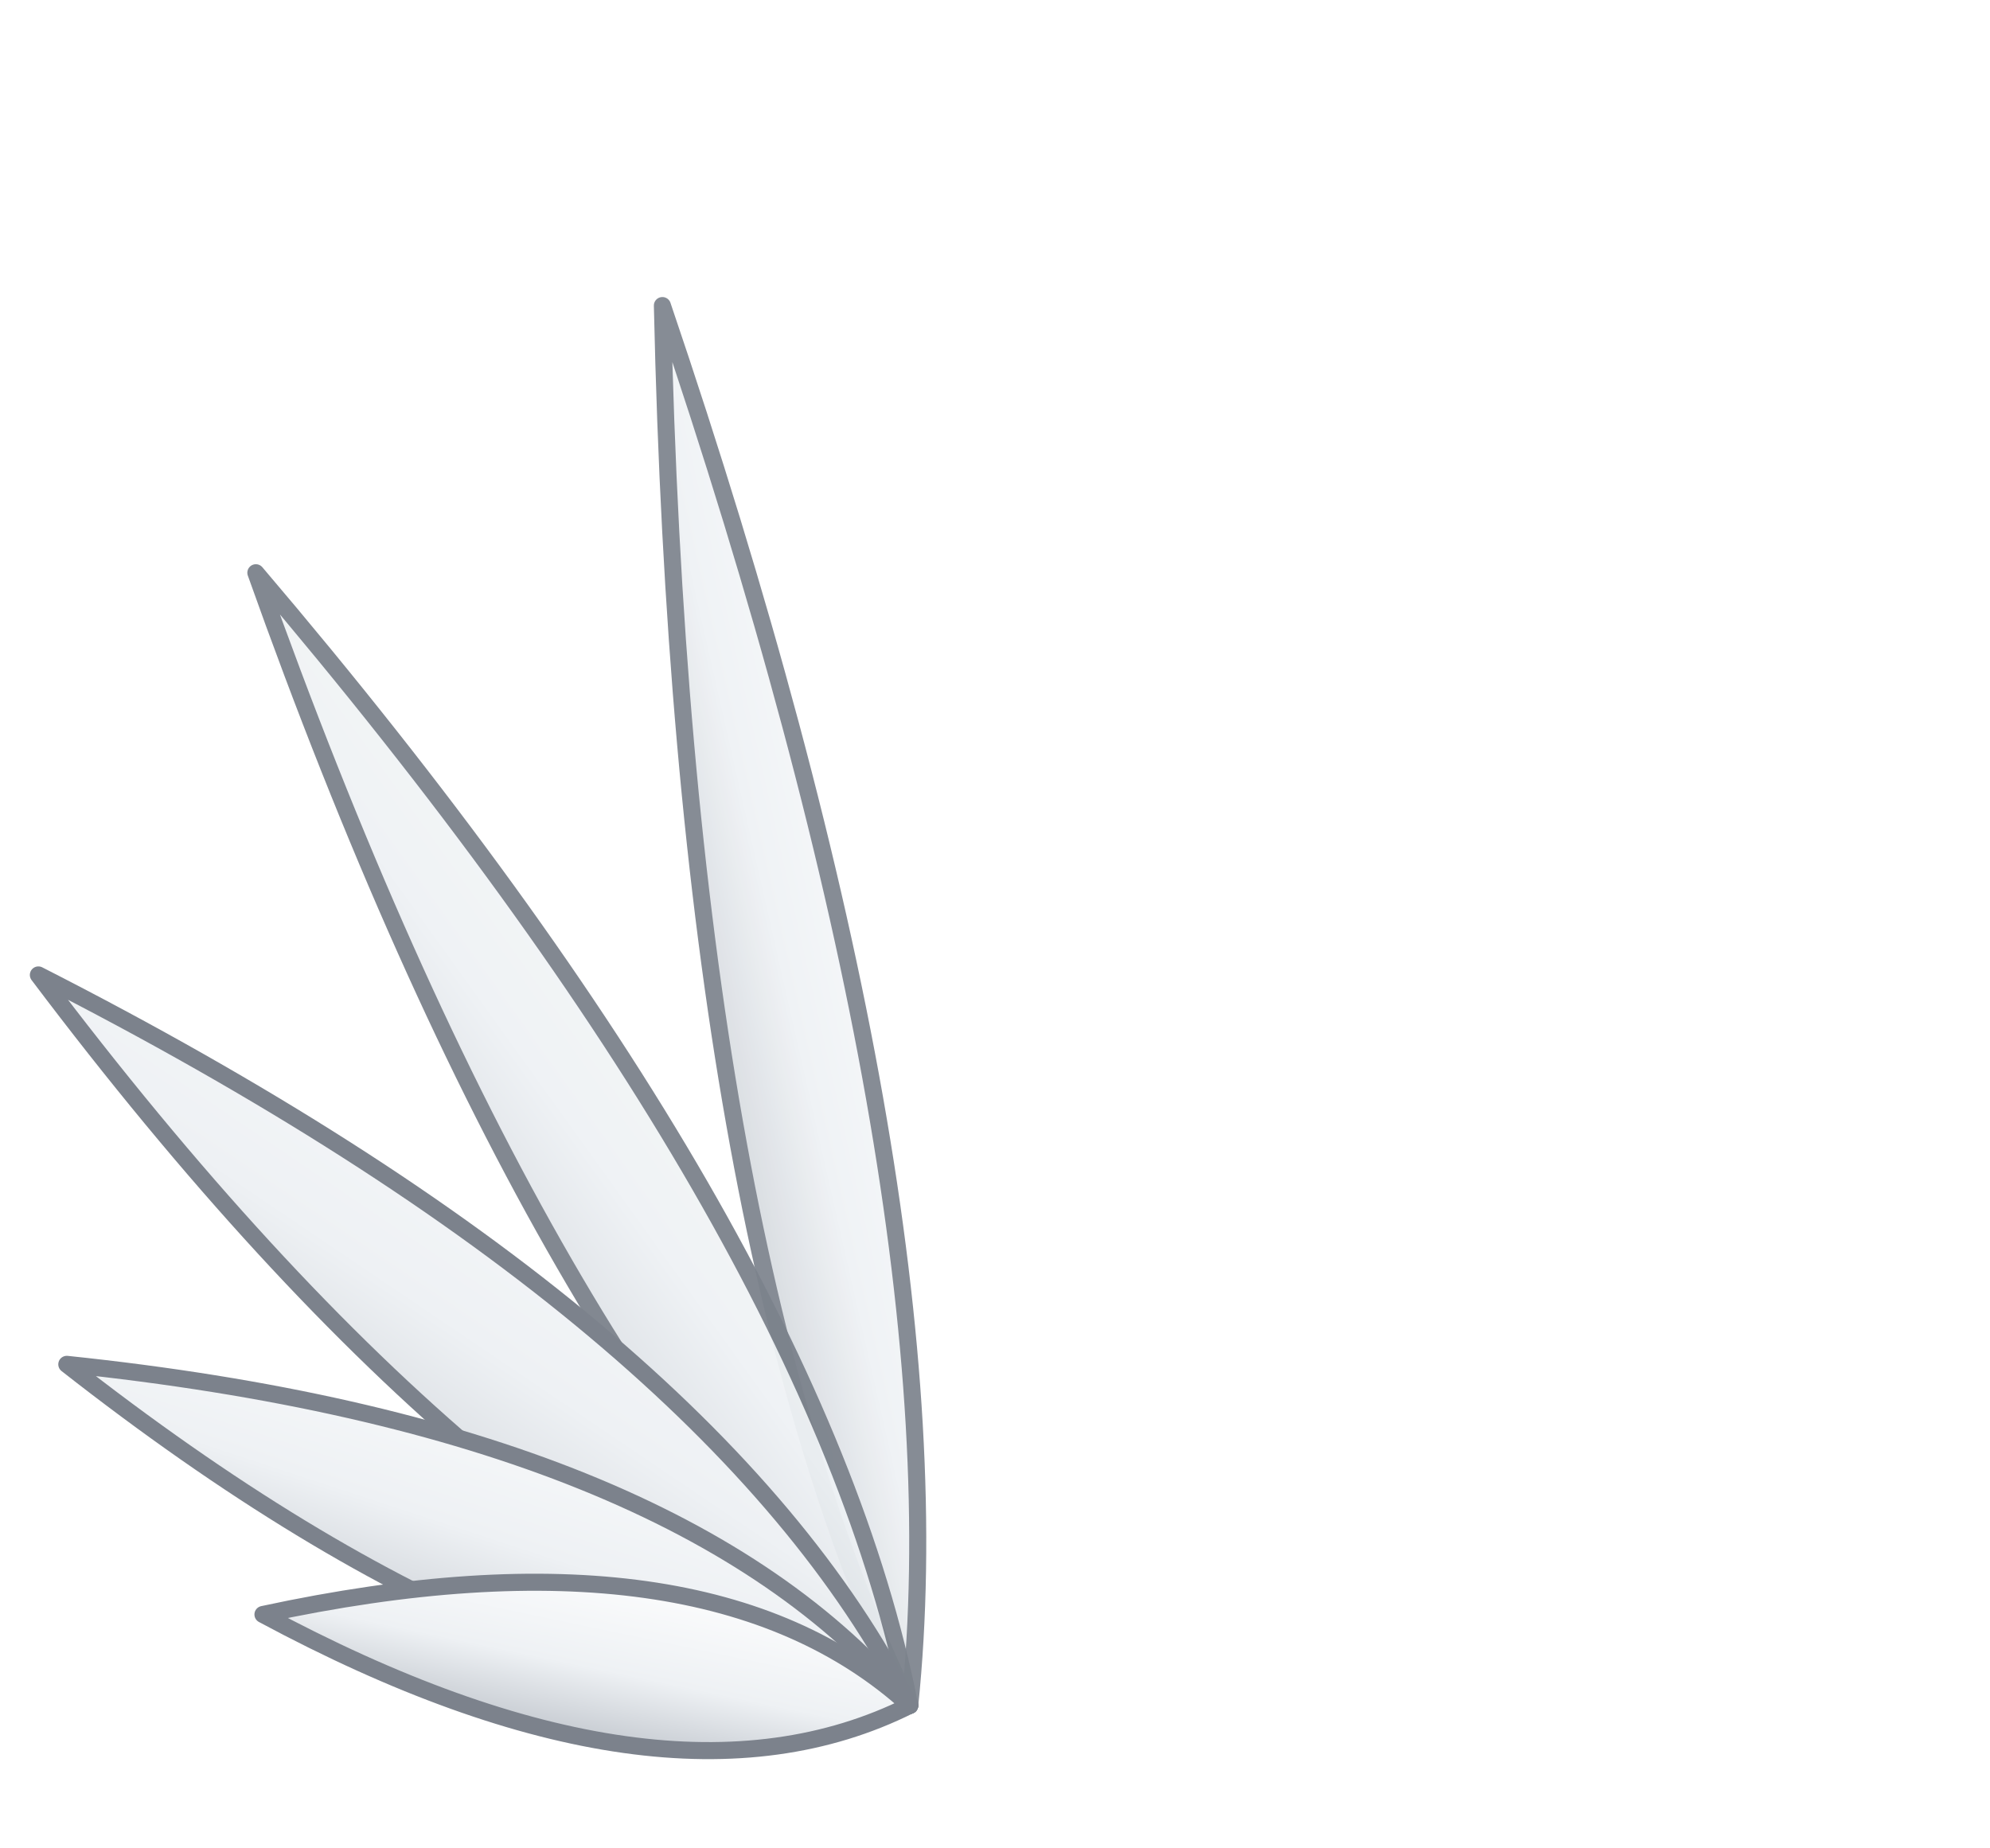
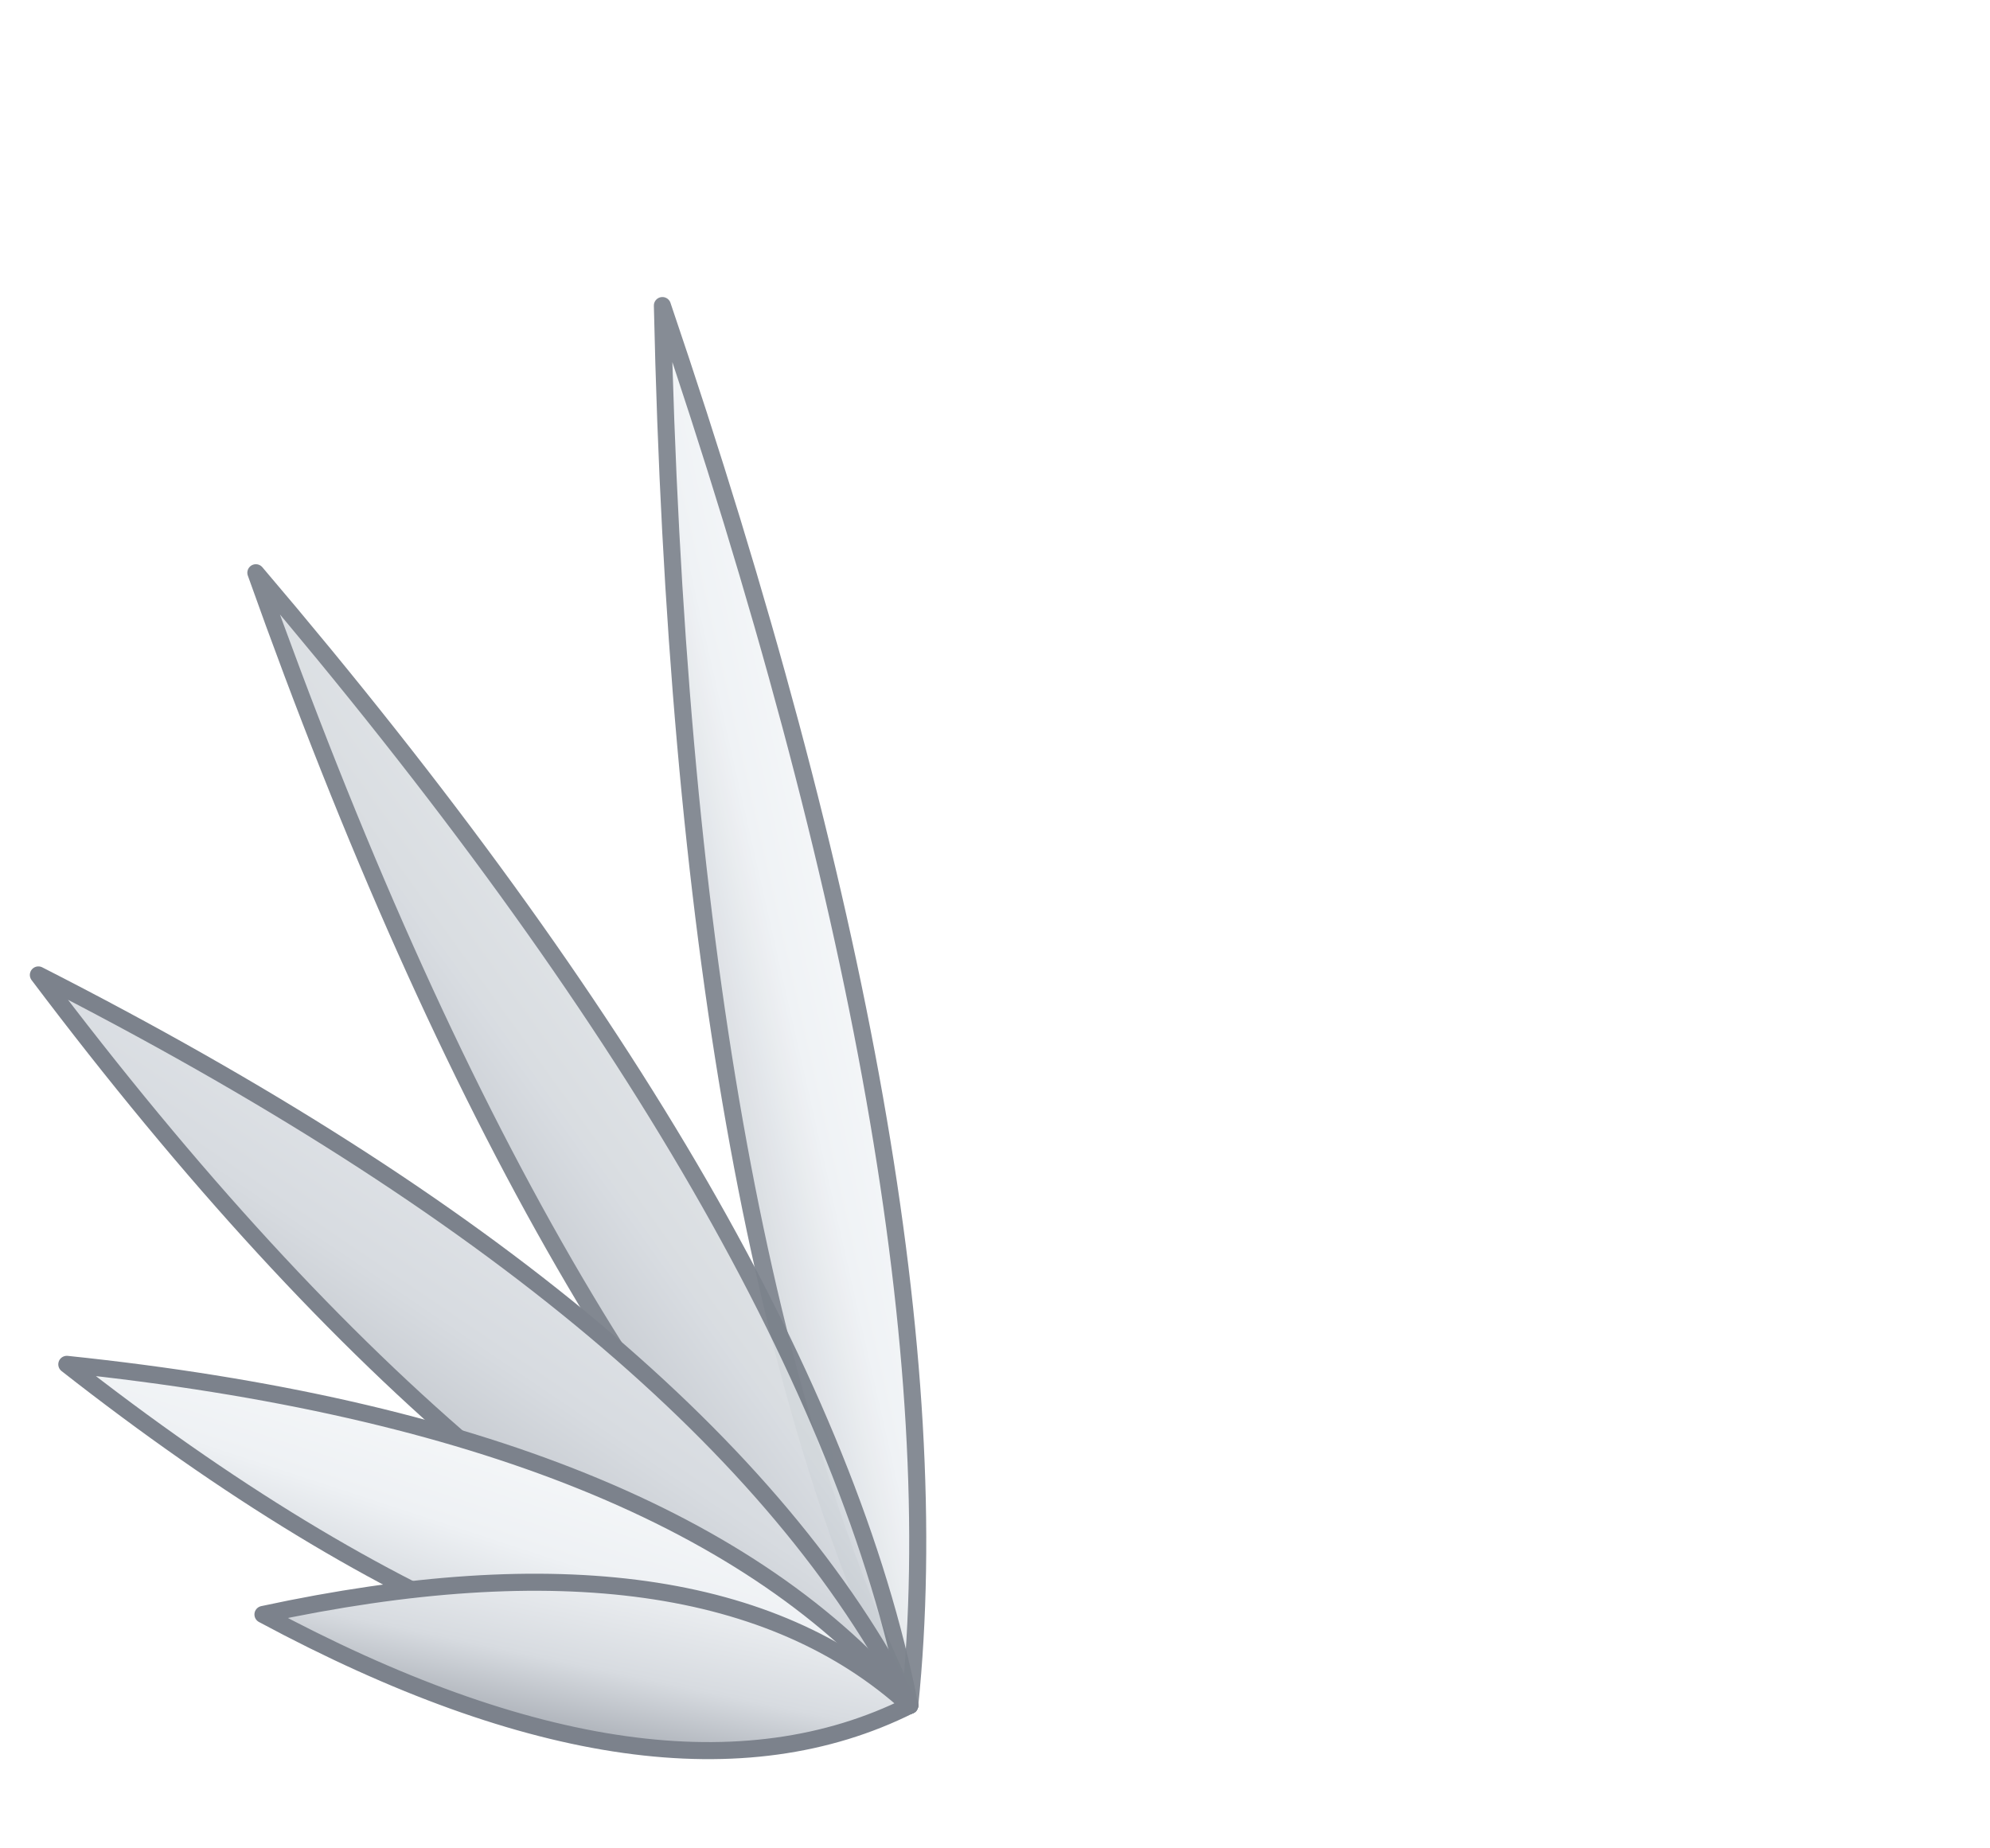
<svg xmlns="http://www.w3.org/2000/svg" viewBox="0 0 140 130" role="presentation">
  <defs>
    <linearGradient id="awS" x1="0" y1="1" x2=".8" y2="0">
      <stop offset="0" stop-color="#9aa1ab" />
      <stop offset=".55" stop-color="#eef1f4" />
      <stop offset="1" stop-color="#ffffff" />
    </linearGradient>
+     <linearGradient id="awS2" x1="0" y1="1" x2=".8" y2="0">
+       <stop offset="0" stop-color="#7d838d" />
+       <stop offset=".55" stop-color="#d7dbe0" />
+       <stop offset="1" stop-color="#f4f6f8" />
+     </linearGradient>
  </defs>
-   <g fill="url(#awS)" stroke="#7c828c" stroke-width="1.2" stroke-linejoin="round">
-     <path opacity=".92" d="M64,120 Q48.05,87.24 46.6,21.5 Q67.75,83.76 64,120 Z" />
-     <path opacity=".95" d="M64,120 Q38.37,97.6 18,40.3 Q57.43,86.6 64,120 Z" />
-     <path d="M64,120 Q34.8,111.2 2.7,68.6 Q50.2,92.8 64,120 Z" />
-     <path d="M64,120 Q38.75,122.7 4.7,96 Q47.75,100.5 64,120 Z" />
-     <path d="M64,120 Q46.6,128.7 18.5,113.6 Q49.6,106.9 64,120 Z" />
+   <g stroke="#7c828c" stroke-width="1.2" stroke-linejoin="round">
+     <path fill="url(#awS)" opacity=".92" d="M64,120 Q48.05,87.24 46.6,21.5 Q67.75,83.76 64,120 Z" />
+     <path fill="url(#awS2)" opacity=".95" d="M64,120 Q38.37,97.6 18,40.3 Q57.43,86.6 64,120 Z" />
+     <path fill="url(#awS2)" d="M64,120 Q34.8,111.2 2.7,68.6 Q50.2,92.8 64,120 Z" />
+     <path fill="url(#awS)" d="M64,120 Q38.75,122.7 4.7,96 Q47.75,100.5 64,120 Z" />
+     <path fill="url(#awS2)" d="M64,120 Q46.6,128.7 18.5,113.6 Q49.6,106.9 64,120 Z" />
  </g>
</svg>
